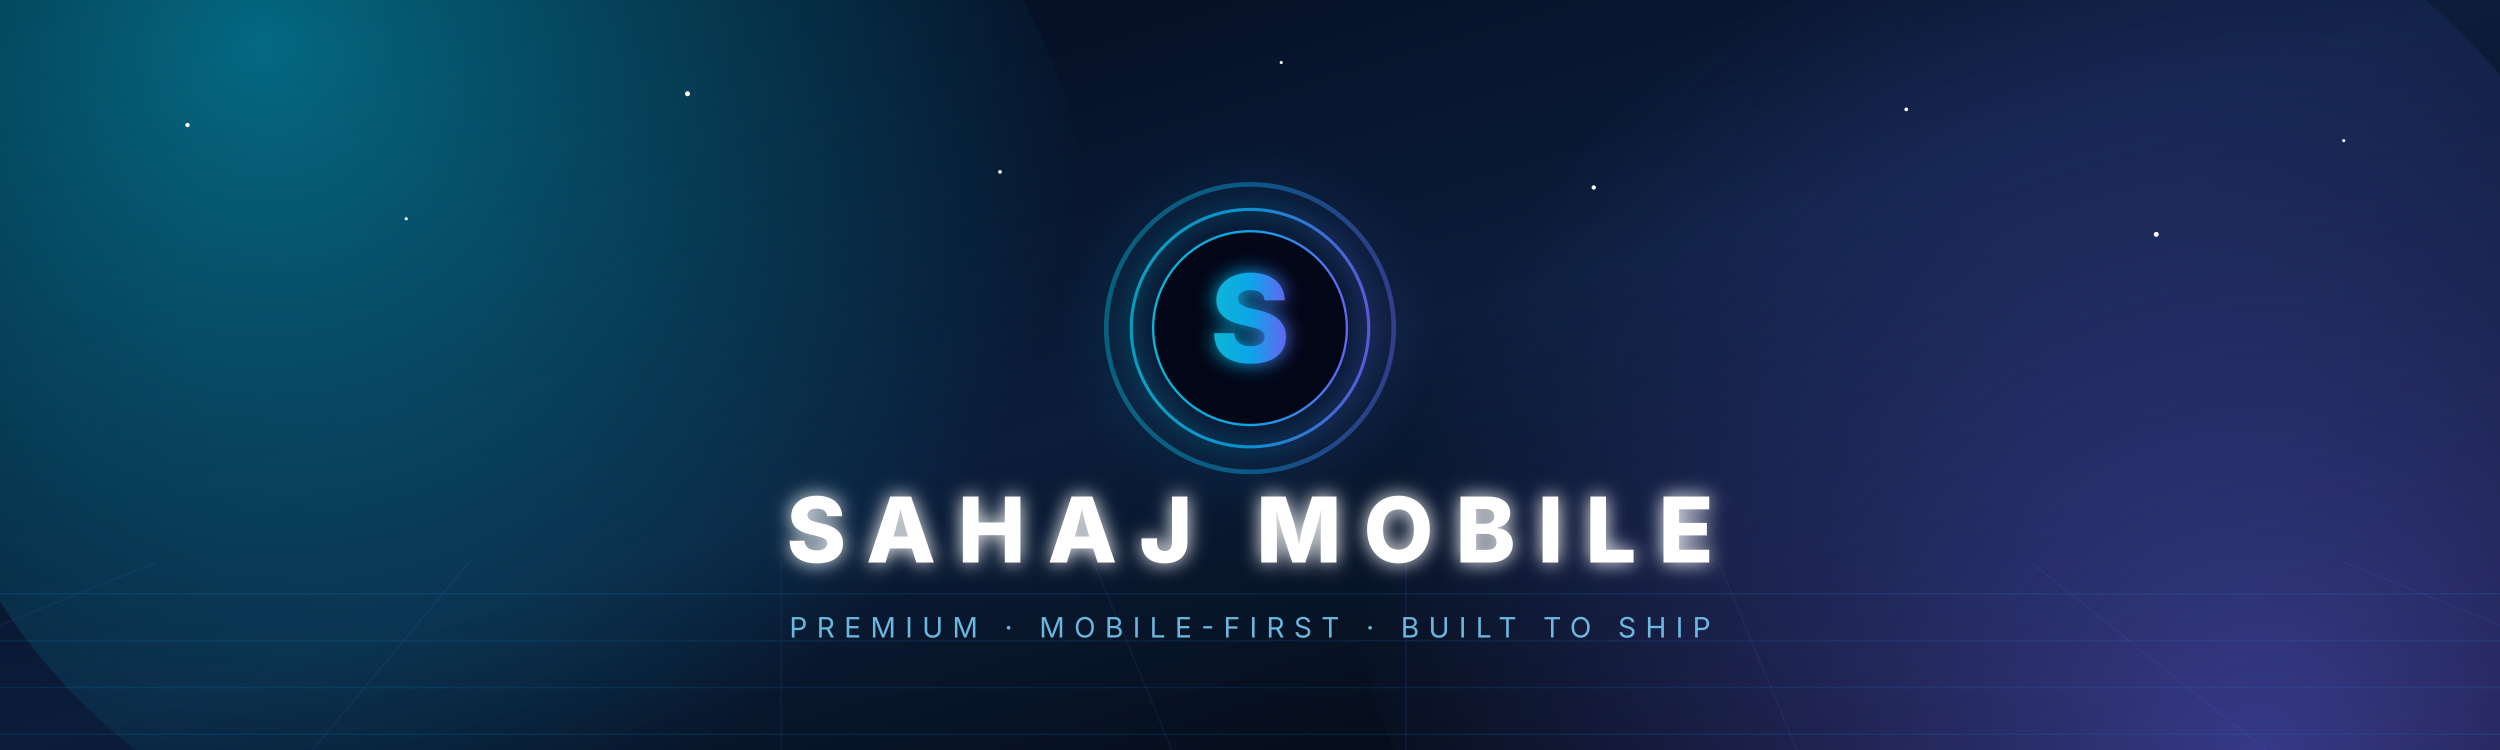
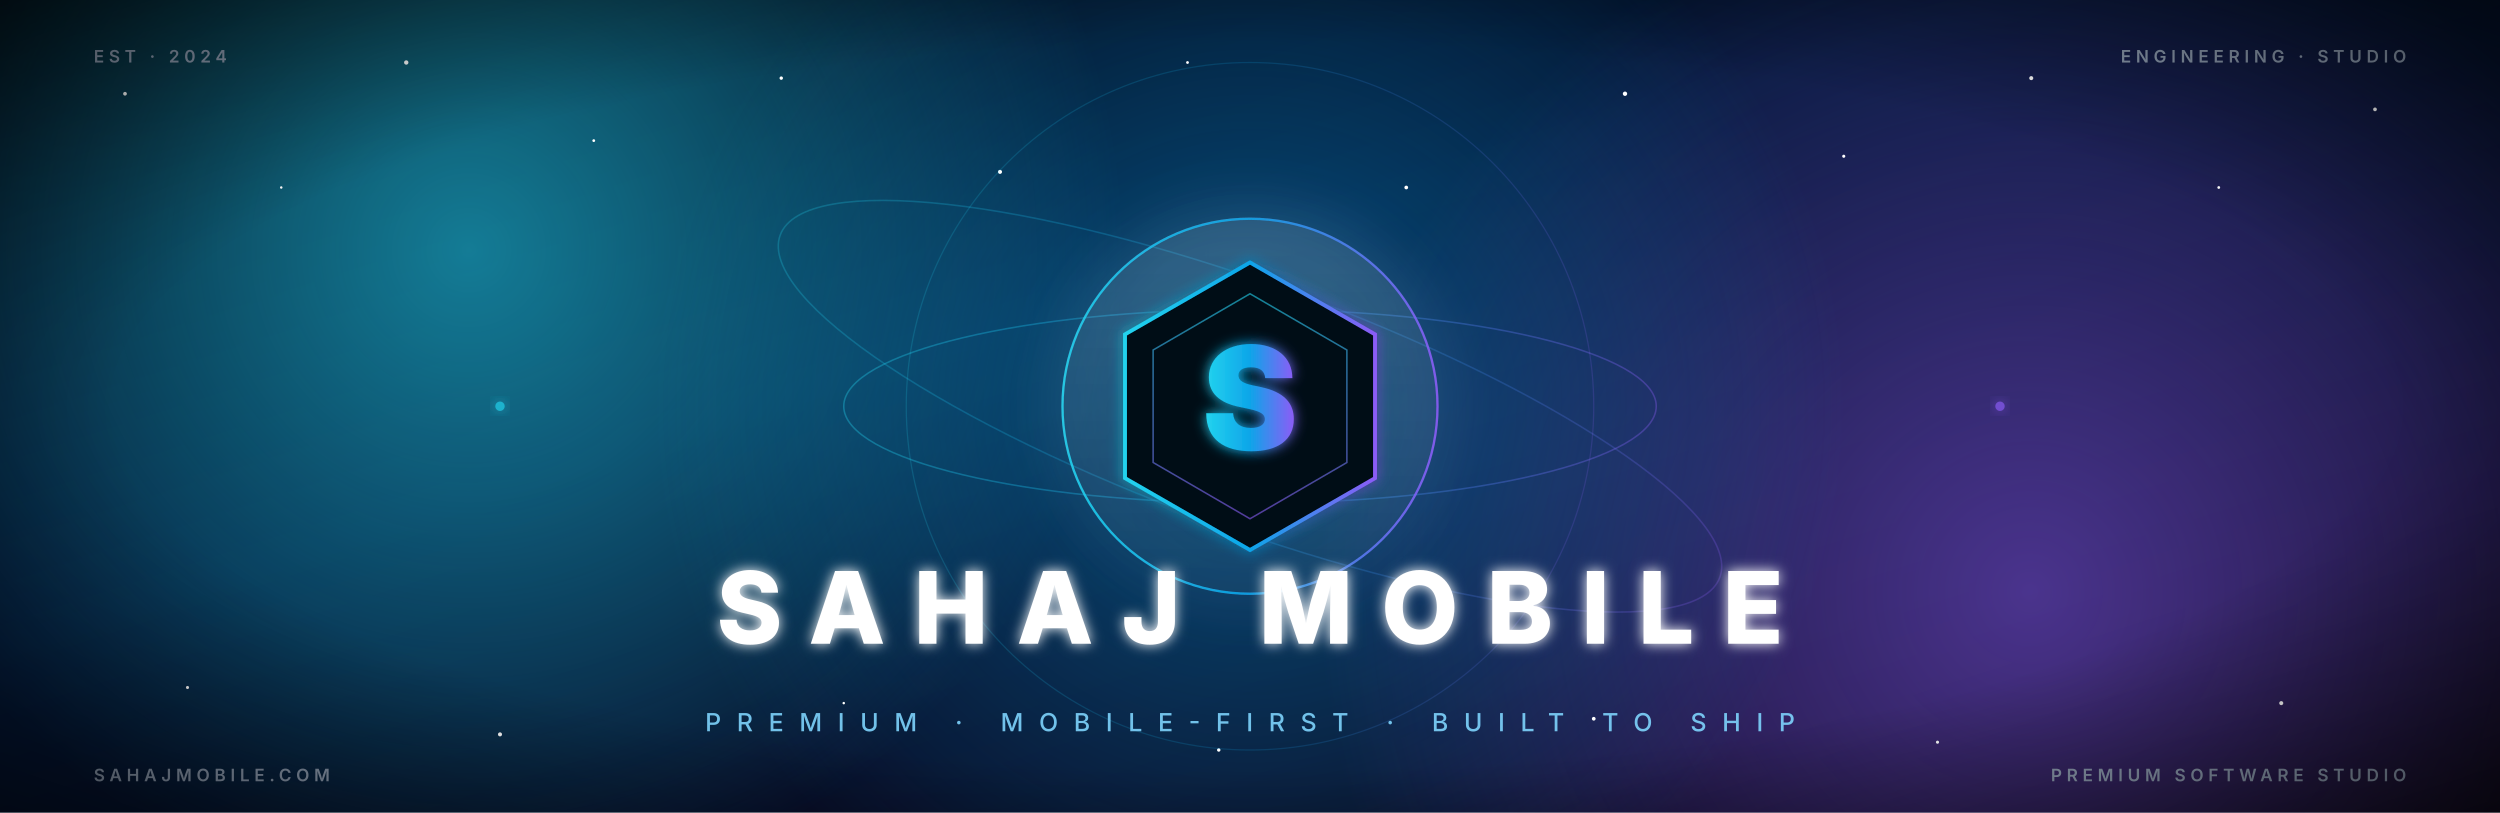
- <svg xmlns="http://www.w3.org/2000/svg" viewBox="0 0 1600 480" width="100%" preserveAspectRatio="xMidYMid slice">
+ <svg xmlns="http://www.w3.org/2000/svg" viewBox="0 0 1600 520" width="100%" preserveAspectRatio="xMidYMid slice">
  <defs>
    <linearGradient id="bg" x1="0" y1="0" x2="1" y2="1">
-       <stop offset="0%" stop-color="#020617" />
-       <stop offset="50%" stop-color="#0b1d3a" />
+       <stop offset="0%" stop-color="#000814" />
+       <stop offset="40%" stop-color="#031838" />
+       <stop offset="80%" stop-color="#0a0a23" />
      <stop offset="100%" stop-color="#000000" />
    </linearGradient>
    <linearGradient id="neon" x1="0" y1="0" x2="1" y2="0">
-       <stop offset="0%" stop-color="#06b6d4" />
+       <stop offset="0%" stop-color="#22d3ee" />
      <stop offset="50%" stop-color="#0ea5e9" />
-       <stop offset="100%" stop-color="#6366f1" />
+       <stop offset="100%" stop-color="#8b5cf6" />
+     </linearGradient>
+     <linearGradient id="neonV" x1="0" y1="0" x2="0" y2="1">
+       <stop offset="0%" stop-color="#22d3ee" />
+       <stop offset="100%" stop-color="#8b5cf6" />
    </linearGradient>
    <filter id="glow" x="-50%" y="-50%" width="200%" height="200%">
-       <feGaussianBlur stdDeviation="6" result="blur" />
+       <feGaussianBlur stdDeviation="4" result="b" />
      <feMerge>
-         <feMergeNode in="blur" />
+         <feMergeNode in="b" />
        <feMergeNode in="SourceGraphic" />
      </feMerge>
    </filter>
-     <filter id="bigglow" x="-50%" y="-50%" width="200%" height="200%">
-       <feGaussianBlur stdDeviation="14" result="blur" />
+     <filter id="bigglow" x="-80%" y="-80%" width="260%" height="260%">
+       <feGaussianBlur stdDeviation="18" result="b" />
      <feMerge>
-         <feMergeNode in="blur" />
+         <feMergeNode in="b" />
        <feMergeNode in="SourceGraphic" />
      </feMerge>
    </filter>
-     <radialGradient id="aurora1" cx="0.3" cy="0.3" r="0.7">
-       <stop offset="0%" stop-color="#06b6d4" stop-opacity="0.55" />
-       <stop offset="100%" stop-color="#06b6d4" stop-opacity="0" />
+     <radialGradient id="aurora1" cx="0.5" cy="0.5" r="0.5">
+       <stop offset="0%" stop-color="#22d3ee" stop-opacity="0.55" />
+       <stop offset="100%" stop-color="#22d3ee" stop-opacity="0" />
    </radialGradient>
-     <radialGradient id="aurora2" cx="0.7" cy="0.7" r="0.7">
-       <stop offset="0%" stop-color="#6366f1" stop-opacity="0.55" />
-       <stop offset="100%" stop-color="#6366f1" stop-opacity="0" />
+     <radialGradient id="aurora2" cx="0.5" cy="0.5" r="0.5">
+       <stop offset="0%" stop-color="#8b5cf6" stop-opacity="0.5" />
+       <stop offset="100%" stop-color="#8b5cf6" stop-opacity="0" />
+     </radialGradient>
+     <radialGradient id="aurora3" cx="0.5" cy="0.5" r="0.5">
+       <stop offset="0%" stop-color="#0ea5e9" stop-opacity="0.4" />
+       <stop offset="100%" stop-color="#0ea5e9" stop-opacity="0" />
+     </radialGradient>
+     <linearGradient id="glass" x1="0" y1="0" x2="0" y2="1">
+       <stop offset="0%" stop-color="#ffffff" stop-opacity="0.10" />
+       <stop offset="100%" stop-color="#ffffff" stop-opacity="0.02" />
+     </linearGradient>
+     <radialGradient id="vignette" cx="0.5" cy="0.5" r="0.75">
+       <stop offset="60%" stop-color="#000000" stop-opacity="0" />
+       <stop offset="100%" stop-color="#000000" stop-opacity="0.7" />
    </radialGradient>
  </defs>
-   <rect width="1600" height="480" fill="url(#bg)" />
-   <circle cx="320" cy="180" r="380" fill="url(#aurora1)">
-     <animate attributeName="cx" values="320;1280;320" dur="14s" repeatCount="indefinite" />
-     <animate attributeName="cy" values="180;320;180" dur="11s" repeatCount="indefinite" />
+   <rect width="1600" height="520" fill="url(#bg)" />
+   <circle cx="300" cy="160" r="420" fill="url(#aurora1)">
+     <animate attributeName="cx" values="300;1300;300" dur="22s" repeatCount="indefinite" />
+     <animate attributeName="cy" values="160;380;160" dur="17s" repeatCount="indefinite" />
  </circle>
-   <circle cx="1280" cy="320" r="420" fill="url(#aurora2)">
-     <animate attributeName="cx" values="1280;320;1280" dur="16s" repeatCount="indefinite" />
-     <animate attributeName="cy" values="320;180;320" dur="13s" repeatCount="indefinite" />
+   <circle cx="1300" cy="380" r="460" fill="url(#aurora2)">
+     <animate attributeName="cx" values="1300;300;1300" dur="26s" repeatCount="indefinite" />
+     <animate attributeName="cy" values="380;160;380" dur="19s" repeatCount="indefinite" />
  </circle>
-   <g stroke="#0ea5e9" stroke-opacity="0.12" stroke-width="1">
-     <line x1="0" y1="380" x2="1600" y2="380" />
-     <line x1="0" y1="410" x2="1600" y2="410" />
-     <line x1="0" y1="440" x2="1600" y2="440" />
-     <line x1="0" y1="470" x2="1600" y2="470" />
-   </g>
-   <g stroke="#6366f1" stroke-opacity="0.10" stroke-width="1">
-     <line x1="100" y1="360" x2="-200" y2="480" />
-     <line x1="300" y1="360" x2="200" y2="480" />
-     <line x1="500" y1="360" x2="500" y2="480" />
-     <line x1="700" y1="360" x2="750" y2="480" />
-     <line x1="900" y1="360" x2="900" y2="480" />
-     <line x1="1100" y1="360" x2="1150" y2="480" />
-     <line x1="1300" y1="360" x2="1450" y2="480" />
-     <line x1="1500" y1="360" x2="1800" y2="480" />
-   </g>
+   <circle cx="800" cy="260" r="380" fill="url(#aurora3)">
+     <animate attributeName="cy" values="260;120;260" dur="14s" repeatCount="indefinite" />
+   </circle>
  <g fill="#ffffff">
-     <circle cx="120" cy="80" r="1.4">
-       <animate attributeName="opacity" values="0.2;1;0.2" dur="3s" repeatCount="indefinite" />
+     <circle cx="80" cy="60" r="1.2">
+       <animate attributeName="opacity" values="0.1;1;0.1" dur="3.0s" repeatCount="indefinite" />
    </circle>
-     <circle cx="260" cy="140" r="1.0">
-       <animate attributeName="opacity" values="0.1;0.9;0.1" dur="4s" repeatCount="indefinite" />
+     <circle cx="180" cy="120" r="0.8">
+       <animate attributeName="opacity" values="0.2;0.9;0.2" dur="4.2s" repeatCount="indefinite" />
    </circle>
-     <circle cx="440" cy="60" r="1.6">
+     <circle cx="260" cy="40" r="1.4">
+       <animate attributeName="opacity" values="0.3;1;0.3" dur="2.6s" repeatCount="indefinite" />
+     </circle>
+     <circle cx="380" cy="90" r="0.9">
+       <animate attributeName="opacity" values="0.1;0.8;0.1" dur="3.4s" repeatCount="indefinite" />
+     </circle>
+     <circle cx="500" cy="50" r="1.1">
+       <animate attributeName="opacity" values="0.2;1;0.2" dur="3.8s" repeatCount="indefinite" />
+     </circle>
+     <circle cx="640" cy="110" r="1.3">
      <animate attributeName="opacity" values="0.3;1;0.3" dur="2.4s" repeatCount="indefinite" />
    </circle>
-     <circle cx="640" cy="110" r="1.2">
-       <animate attributeName="opacity" values="0.2;1;0.2" dur="3.5s" repeatCount="indefinite" />
+     <circle cx="760" cy="40" r="0.9">
+       <animate attributeName="opacity" values="0.1;0.9;0.1" dur="4.6s" repeatCount="indefinite" />
    </circle>
-     <circle cx="820" cy="40" r="1.0">
-       <animate attributeName="opacity" values="0.1;0.8;0.1" dur="2.8s" repeatCount="indefinite" />
-     </circle>
-     <circle cx="1020" cy="120" r="1.4">
+     <circle cx="900" cy="120" r="1.2">
      <animate attributeName="opacity" values="0.2;1;0.2" dur="3.2s" repeatCount="indefinite" />
    </circle>
-     <circle cx="1220" cy="70" r="1.2">
-       <animate attributeName="opacity" values="0.1;0.9;0.1" dur="4.2s" repeatCount="indefinite" />
+     <circle cx="1040" cy="60" r="1.4">
+       <animate attributeName="opacity" values="0.3;1;0.3" dur="2.8s" repeatCount="indefinite" />
    </circle>
-     <circle cx="1380" cy="150" r="1.6">
+     <circle cx="1180" cy="100" r="1.0">
+       <animate attributeName="opacity" values="0.1;0.9;0.1" dur="3.6s" repeatCount="indefinite" />
+     </circle>
+     <circle cx="1300" cy="50" r="1.3">
+       <animate attributeName="opacity" values="0.2;1;0.2" dur="2.2s" repeatCount="indefinite" />
+     </circle>
+     <circle cx="1420" cy="120" r="0.9">
+       <animate attributeName="opacity" values="0.1;0.8;0.1" dur="4.0s" repeatCount="indefinite" />
+     </circle>
+     <circle cx="1520" cy="70" r="1.2">
+       <animate attributeName="opacity" values="0.2;1;0.2" dur="3.0s" repeatCount="indefinite" />
+     </circle>
+     <circle cx="120" cy="440" r="1.0">
+       <animate attributeName="opacity" values="0.1;0.9;0.1" dur="3.4s" repeatCount="indefinite" />
+     </circle>
+     <circle cx="320" cy="470" r="1.3">
+       <animate attributeName="opacity" values="0.2;1;0.2" dur="2.8s" repeatCount="indefinite" />
+     </circle>
+     <circle cx="540" cy="450" r="0.8">
+       <animate attributeName="opacity" values="0.1;0.8;0.1" dur="4.0s" repeatCount="indefinite" />
+     </circle>
+     <circle cx="780" cy="480" r="1.1">
+       <animate attributeName="opacity" values="0.2;0.9;0.2" dur="3.2s" repeatCount="indefinite" />
+     </circle>
+     <circle cx="1020" cy="460" r="1.2">
      <animate attributeName="opacity" values="0.3;1;0.3" dur="2.6s" repeatCount="indefinite" />
    </circle>
-     <circle cx="1500" cy="90" r="1.0">
-       <animate attributeName="opacity" values="0.2;0.9;0.2" dur="3.8s" repeatCount="indefinite" />
+     <circle cx="1240" cy="475" r="1.0">
+       <animate attributeName="opacity" values="0.1;0.9;0.1" dur="3.8s" repeatCount="indefinite" />
+     </circle>
+     <circle cx="1460" cy="450" r="1.3">
+       <animate attributeName="opacity" values="0.2;1;0.2" dur="3.0s" repeatCount="indefinite" />
    </circle>
  </g>
-   <g transform="translate(800,210)">
-     <circle r="92" fill="none" stroke="url(#neon)" stroke-width="3" opacity="0.45" filter="url(#bigglow)">
-       <animate attributeName="r" values="92;100;92" dur="3.5s" repeatCount="indefinite" />
+   <g stroke="url(#neon)" stroke-width="1" opacity="0.18">
+     <line x1="0" y1="430" x2="1600" y2="430" />
+     <line x1="0" y1="455" x2="1600" y2="455" />
+     <line x1="0" y1="480" x2="1600" y2="480" />
+     <line x1="0" y1="505" x2="1600" y2="505" />
+   </g>
+   <g transform="translate(800,260)" fill="none" stroke="url(#neon)">
+     <ellipse rx="260" ry="62" stroke-width="1" opacity="0.35">
+       <animateTransform attributeName="transform" type="rotate" from="0" to="360" dur="32s" repeatCount="indefinite" />
+     </ellipse>
+     <ellipse rx="220" ry="220" stroke-width="0.8" opacity="0.18" />
+     <ellipse rx="320" ry="78" stroke-width="1" opacity="0.25" transform="rotate(20)">
+       <animateTransform attributeName="transform" type="rotate" from="20" to="380" dur="40s" repeatCount="indefinite" />
+     </ellipse>
+     <circle r="4" fill="#22d3ee" filter="url(#glow)">
+       <animateMotion dur="14s" repeatCount="indefinite" path="M -260,0 a 260,62 0 1,1 520,0 a 260,62 0 1,1 -520,0" />
    </circle>
-     <circle r="76" fill="none" stroke="url(#neon)" stroke-width="2" opacity="0.85" filter="url(#glow)" />
-     <circle r="62" fill="#020617" stroke="url(#neon)" stroke-width="1.5" />
-     <text x="0" y="22" text-anchor="middle" font-family="Inter, Helvetica, Arial, sans-serif" font-size="78" font-weight="800" fill="url(#neon)" filter="url(#glow)">S</text>
+     <circle r="3" fill="#a78bfa" filter="url(#glow)">
+       <animateMotion dur="20s" repeatCount="indefinite" path="M -320,0 a 320,78 0 1,0 640,0 a 320,78 0 1,0 -640,0" />
+     </circle>
  </g>
-   <text x="800" y="360" text-anchor="middle" font-family="Inter, Helvetica, Arial, sans-serif" font-size="58" font-weight="800" letter-spacing="14" fill="#ffffff" filter="url(#glow)">SAHAJ MOBILE</text>
-   <text x="800" y="408" text-anchor="middle" font-family="Inter, Helvetica, Arial, sans-serif" font-size="18" font-weight="400" letter-spacing="6" fill="#7dd3fc" opacity="0.85">PREMIUM   ·   MOBILE-FIRST   ·   BUILT  TO  SHIP</text>
-   <line x1="180" y1="240" x2="320" y2="240" stroke="url(#neon)" stroke-width="2" opacity="0.6" />
-   <line x1="1280" y1="240" x2="1420" y2="240" stroke="url(#neon)" stroke-width="2" opacity="0.6" />
+   <g transform="translate(800,260)" filter="url(#bigglow)">
+     <circle r="120" fill="url(#glass)" stroke="url(#neon)" stroke-width="1.5" opacity="0.9" />
+   </g>
+   <g transform="translate(800,260)">
+     <polygon points="0,-92 80,-46 80,46 0,92 -80,46 -80,-46" fill="#000814" stroke="url(#neon)" stroke-width="2.5" filter="url(#glow)">
+       <animateTransform attributeName="transform" type="rotate" from="0" to="360" dur="60s" repeatCount="indefinite" />
+     </polygon>
+     <polygon points="0,-72 62,-36 62,36 0,72 -62,36 -62,-36" fill="none" stroke="url(#neonV)" stroke-width="1" opacity="0.6" />
+     <text x="0" y="28" text-anchor="middle" font-family="Inter, Helvetica, Arial, sans-serif" font-size="92" font-weight="900" fill="url(#neon)" filter="url(#glow)">S</text>
+   </g>
+   <text x="800" y="412" text-anchor="middle" font-family="Inter, Helvetica, Arial, sans-serif" font-size="64" font-weight="800" letter-spacing="18" fill="#ffffff" filter="url(#glow)">SAHAJ MOBILE</text>
+   <line x1="640" y1="430" x2="960" y2="430" stroke="url(#neon)" stroke-width="2" opacity="0.8" filter="url(#glow)" />
+   <text x="800" y="468" text-anchor="middle" font-family="Inter, Helvetica, Arial, sans-serif" font-size="16" font-weight="500" letter-spacing="10" fill="#7dd3fc" opacity="0.9">PREMIUM   ·   MOBILE-FIRST   ·   BUILT  TO  SHIP</text>
+   <g opacity="0.7">
+     <line x1="120" y1="260" x2="320" y2="260" stroke="url(#neon)" stroke-width="1.5" />
+     <circle cx="320" cy="260" r="3" fill="#22d3ee" filter="url(#glow)" />
+     <line x1="1280" y1="260" x2="1480" y2="260" stroke="url(#neon)" stroke-width="1.5" />
+     <circle cx="1280" cy="260" r="3" fill="#8b5cf6" filter="url(#glow)" />
+   </g>
+   <g font-family="Inter, Helvetica, Arial, sans-serif" font-size="11" font-weight="600" letter-spacing="3" fill="#94a3b8">
+     <text x="60" y="40">EST · 2024</text>
+     <text x="1540" y="40" text-anchor="end">ENGINEERING · STUDIO</text>
+     <text x="60" y="500">SAHAJMOBILE.COM</text>
+     <text x="1540" y="500" text-anchor="end">PREMIUM SOFTWARE STUDIO</text>
+   </g>
+   <rect width="1600" height="520" fill="url(#vignette)" />
</svg>
